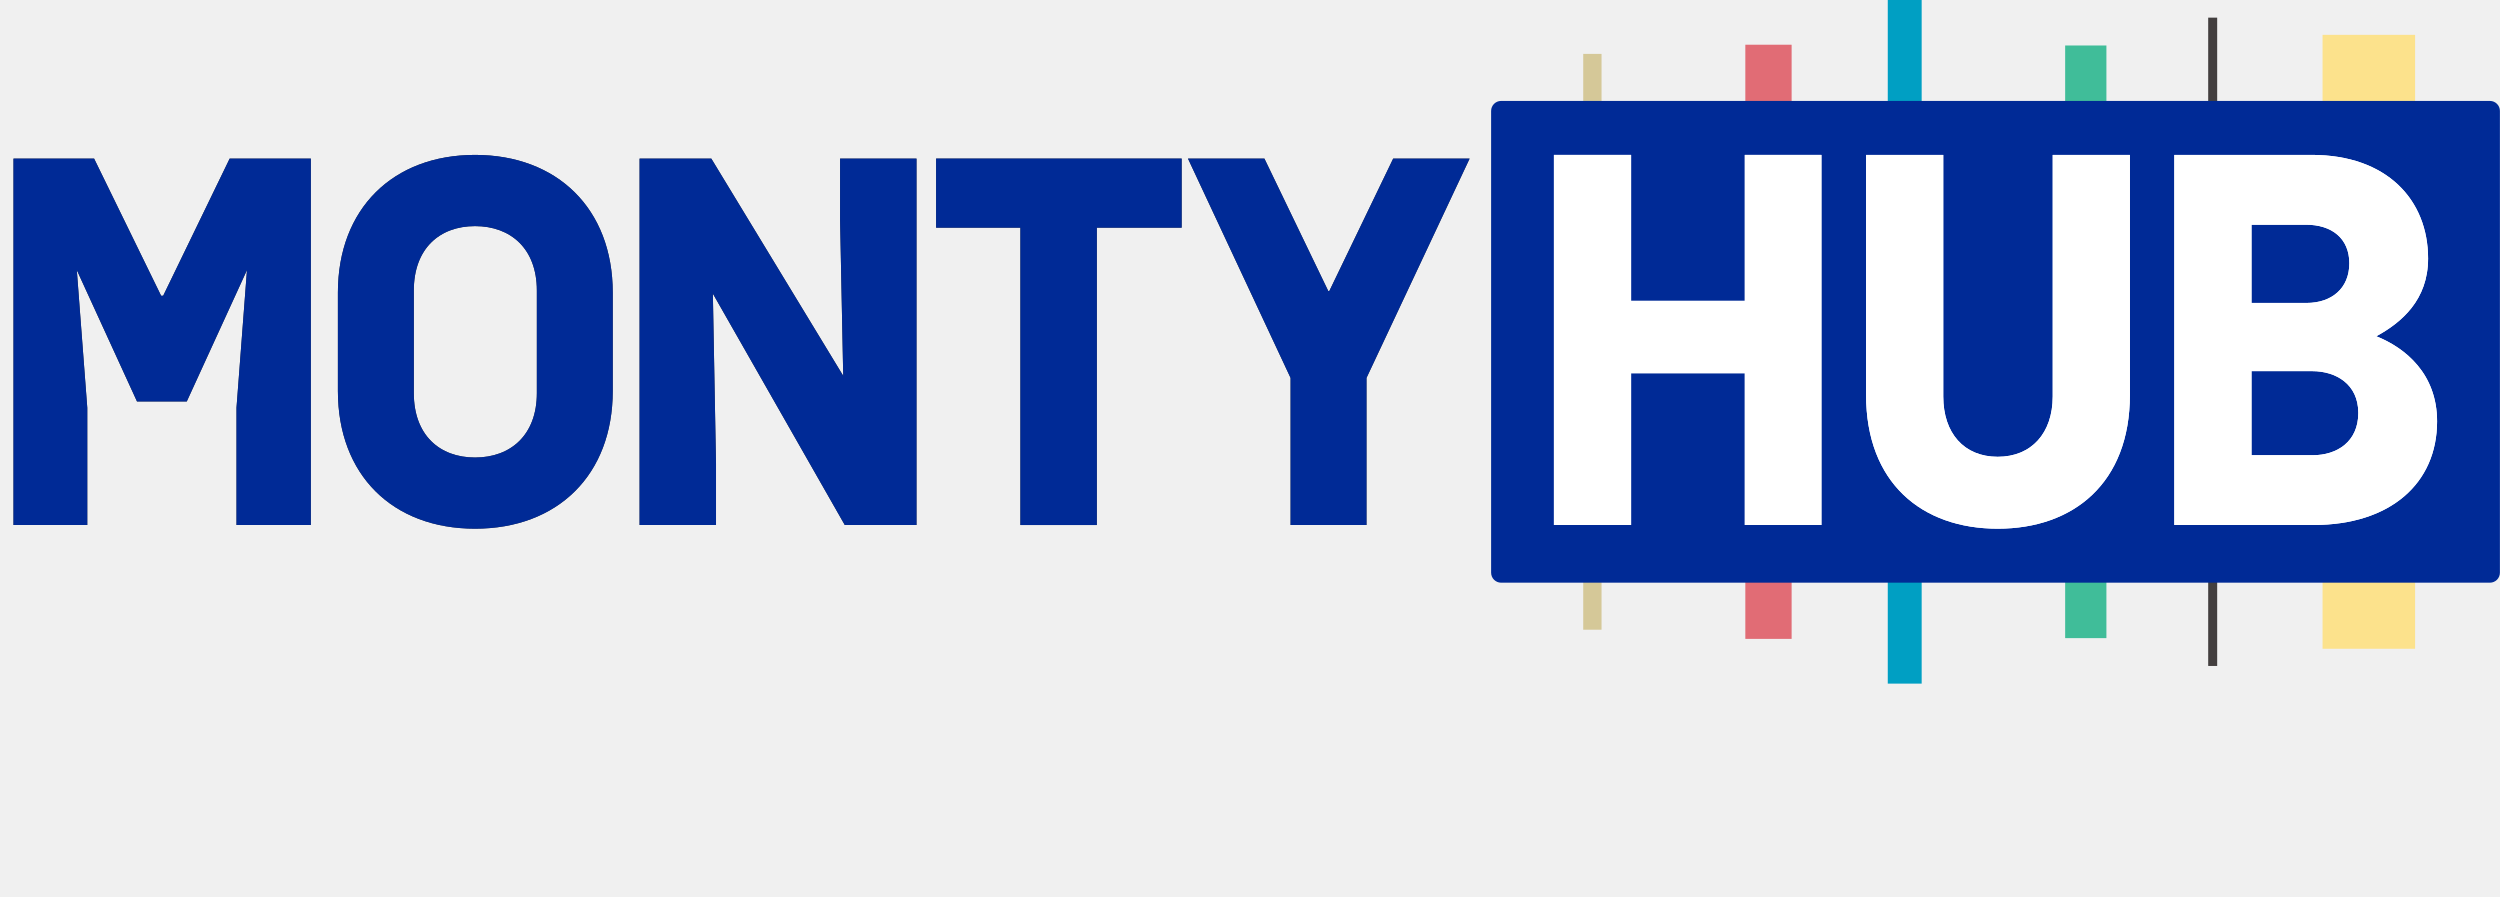
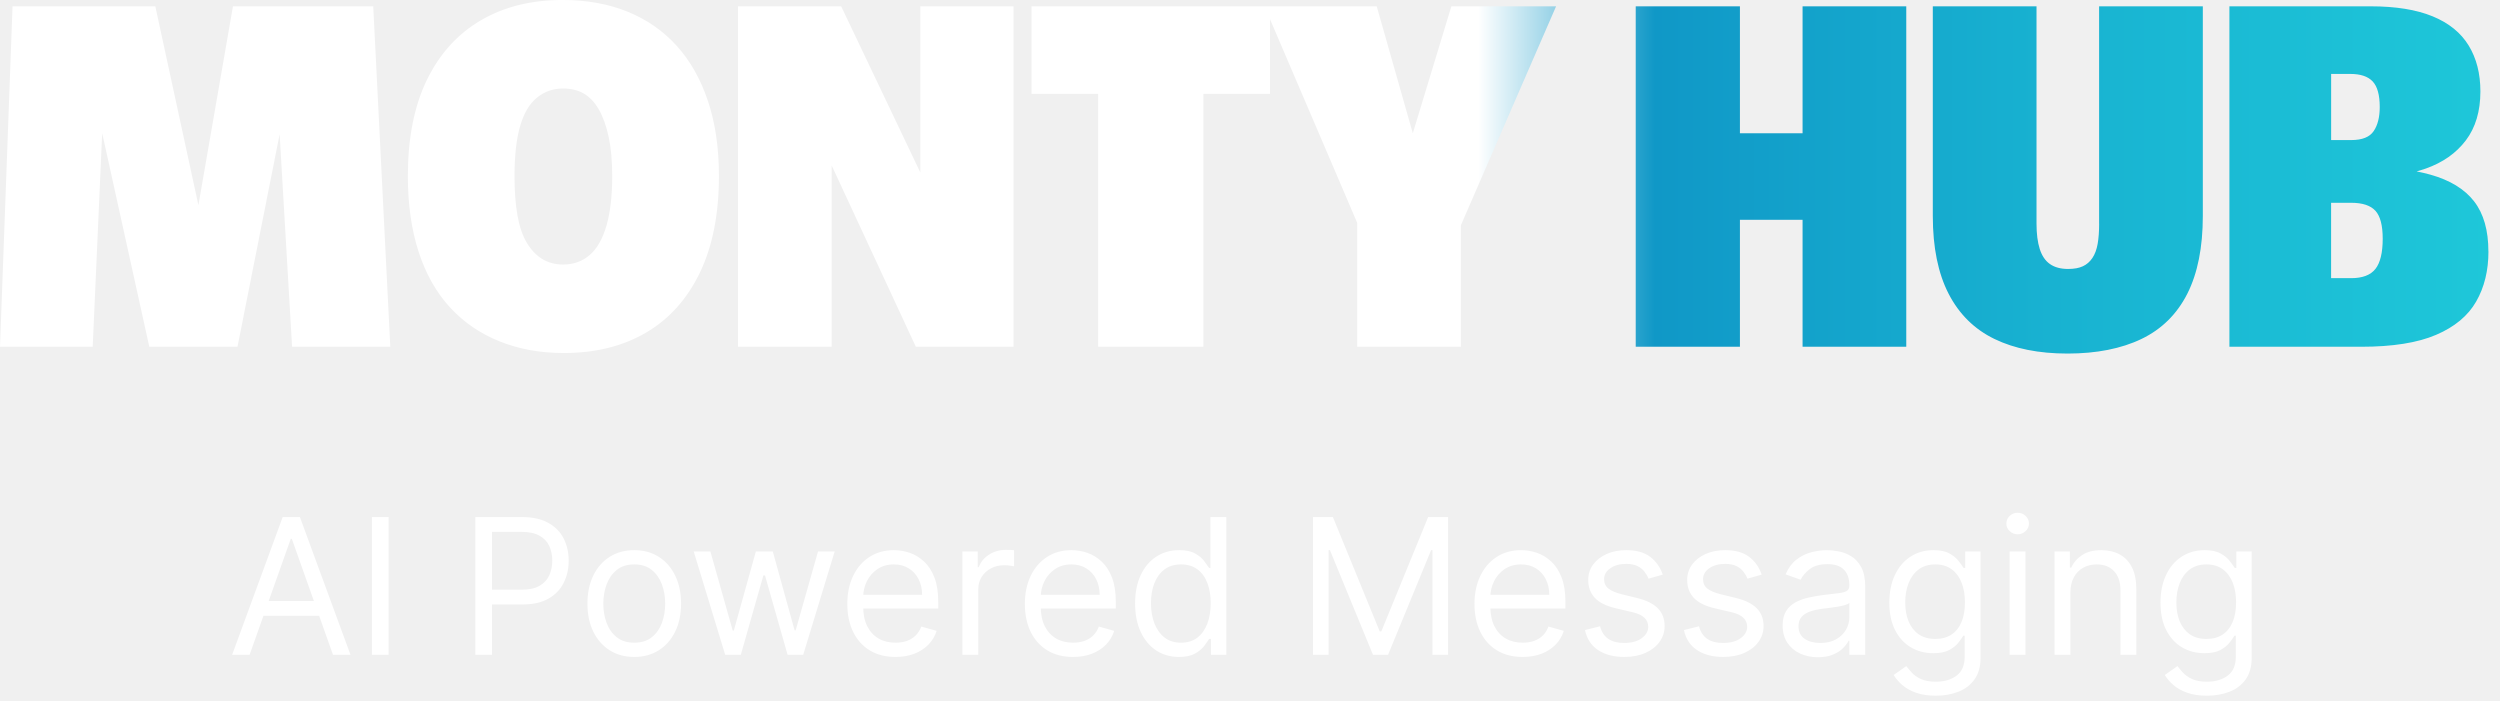
- <svg xmlns="http://www.w3.org/2000/svg" width="159" height="57" viewBox="0 0 159 57" fill="none">
-   <g clip-path="url(#clip0_108_773)">
-     <path d="M101.858 3.427H100.693V40.05H101.858V3.427Z" fill="#D5C898" />
-     <path d="M141.013 1.122H140.441V42.355H141.013V1.122Z" fill="#433F3F" />
-     <path d="M113.947 2.844H111.003V40.633H113.947V2.844Z" fill="#E16C75" />
-     <path d="M122.218 0H120.062V43.478H122.218V0Z" fill="#009FC3" />
-     <path d="M153.6 2.216H147.714V41.262H153.6V2.216Z" fill="#FCE28C" />
-     <path d="M133.968 2.893H131.344V40.585H133.968V2.893Z" fill="#40BD99" />
-     <path d="M158.358 6.419H95.471C95.12 6.419 94.835 6.704 94.835 7.055V36.423C94.835 36.775 95.12 37.059 95.471 37.059H158.358C158.709 37.059 158.994 36.775 158.994 36.423V7.055C158.994 6.704 158.709 6.419 158.358 6.419Z" fill="#002A96" />
-     <path d="M98.829 33.39V9.852H103.738V19.133H110.968V9.852H115.844V33.39H110.968V23.739H103.738V33.39H98.829Z" fill="white" />
-     <path d="M135.462 9.852V25.118C135.462 30.699 131.898 33.625 127.055 33.625C122.212 33.625 118.682 30.699 118.682 25.118V9.852H123.592V25.219C123.592 27.539 124.903 29.052 127.055 29.052C129.207 29.052 130.552 27.539 130.552 25.219V9.852H135.461H135.462Z" fill="white" />
-     <path d="M147.13 33.39H138.287V9.852H147.03C151.804 9.852 154.427 12.71 154.427 16.442C154.427 19.066 152.746 20.512 151.132 21.386C152.981 22.125 154.999 23.773 154.999 26.799C154.999 30.733 152.04 33.39 147.13 33.39ZM146.66 14.291H143.196V19.268H146.693C148.307 19.268 149.417 18.326 149.417 16.746C149.417 15.166 148.307 14.291 146.66 14.291ZM147.063 23.605H143.196V28.952H147.096C148.61 28.952 149.988 28.112 149.988 26.262C149.988 24.412 148.542 23.605 147.063 23.605Z" fill="white" />
-     <path d="M98.829 33.39V9.852H103.738V19.133H110.968V9.852H115.844V33.39H110.968V23.739H103.738V33.39H98.829Z" fill="white" />
-     <path d="M135.462 9.852V25.118C135.462 30.699 131.898 33.625 127.055 33.625C122.212 33.625 118.682 30.699 118.682 25.118V9.852H123.592V25.219C123.592 27.539 124.903 29.052 127.055 29.052C129.207 29.052 130.552 27.539 130.552 25.219V9.852H135.461H135.462Z" fill="white" />
-     <path d="M147.13 33.39H138.287V9.852H147.03C151.804 9.852 154.427 12.71 154.427 16.442C154.427 19.066 152.746 20.512 151.132 21.386C152.981 22.125 154.999 23.773 154.999 26.799C154.999 30.733 152.04 33.39 147.13 33.39ZM146.66 14.291H143.196V19.268H146.693C148.307 19.268 149.417 18.326 149.417 16.746C149.417 15.166 148.307 14.291 146.66 14.291ZM147.063 23.605H143.196V28.952H147.096C148.61 28.952 149.988 28.112 149.988 26.262C149.988 24.412 148.542 23.605 147.063 23.605Z" fill="white" />
-     <path d="M8.714 25.535L4.885 17.177L5.551 25.934V33.392H0.857V10.085H5.984L10.246 18.808H10.379L14.608 10.085H19.769V33.392H15.041V25.934L15.707 17.177L11.878 25.535H8.715H8.714Z" fill="#433F3F" />
-     <path d="M21.49 18.609C21.49 13.281 24.986 9.852 30.214 9.852C35.441 9.852 38.971 13.281 38.971 18.609V24.869C38.971 30.196 35.475 33.625 30.214 33.625C24.953 33.625 21.49 30.196 21.49 24.869V18.609ZM34.143 18.476C34.143 15.812 32.478 14.381 30.215 14.381C27.951 14.381 26.319 15.813 26.319 18.476V25.003C26.319 27.667 27.951 29.098 30.215 29.098C32.478 29.098 34.143 27.666 34.143 25.003V18.476Z" fill="#433F3F" />
-     <path d="M53.729 33.392L45.338 18.675L45.538 29.497V33.392H40.677V10.085H45.238L53.629 23.903L53.429 13.98V10.085H58.29V33.392H53.729Z" fill="#433F3F" />
-     <path d="M69.758 14.48V33.392H64.897V14.48H59.536V10.085H75.153V14.48H69.758Z" fill="#433F3F" />
-     <path d="M75.555 10.085H80.416L84.478 18.509H84.545L88.607 10.085H93.468L86.909 24.036V33.392H82.081V24.036L75.554 10.085H75.555Z" fill="#433F3F" />
-     <path d="M8.714 25.535L4.885 17.177L5.551 25.934V33.392H0.857V10.085H5.984L10.246 18.808H10.379L14.608 10.085H19.769V33.392H15.041V25.934L15.707 17.177L11.878 25.535H8.715H8.714Z" fill="#002A96" />
-     <path d="M21.49 18.609C21.49 13.281 24.986 9.852 30.214 9.852C35.441 9.852 38.971 13.281 38.971 18.609V24.869C38.971 30.196 35.475 33.625 30.214 33.625C24.953 33.625 21.49 30.196 21.49 24.869V18.609ZM34.143 18.476C34.143 15.812 32.478 14.381 30.215 14.381C27.951 14.381 26.319 15.813 26.319 18.476V25.003C26.319 27.667 27.951 29.098 30.215 29.098C32.478 29.098 34.143 27.666 34.143 25.003V18.476Z" fill="#002A96" />
-     <path d="M53.729 33.392L45.338 18.675L45.538 29.497V33.392H40.677V10.085H45.238L53.629 23.903L53.429 13.98V10.085H58.29V33.392H53.729Z" fill="#002A96" />
-     <path d="M69.758 14.48V33.392H64.897V14.48H59.536V10.085H75.153V14.48H69.758Z" fill="#002A96" />
-     <path d="M75.555 10.085H80.416L84.478 18.509H84.545L88.607 10.085H93.468L86.909 24.036V33.392H82.081V24.036L75.554 10.085H75.555Z" fill="#002A96" />
+ <svg xmlns="http://www.w3.org/2000/svg" width="132" height="37" viewBox="0 0 132 37" fill="none">
+   <path d="M13.179 34.574H12.256L14.926 27.301H15.835L18.506 34.574H17.582L15.409 28.451H15.352L13.179 34.574ZM13.52 31.733H17.241V32.514H13.52V31.733ZM20.519 27.301V34.574H19.639V27.301H20.519ZM25.098 34.574V27.301H27.555C28.125 27.301 28.592 27.404 28.954 27.61C29.319 27.814 29.588 28.089 29.764 28.437C29.939 28.785 30.026 29.174 30.026 29.602C30.026 30.031 29.939 30.42 29.764 30.77C29.591 31.121 29.323 31.4 28.961 31.608C28.599 31.814 28.135 31.917 27.569 31.917H25.808V31.136H27.541C27.931 31.136 28.245 31.069 28.482 30.934C28.718 30.799 28.89 30.616 28.997 30.387C29.105 30.155 29.16 29.893 29.16 29.602C29.16 29.311 29.105 29.05 28.997 28.821C28.89 28.591 28.717 28.411 28.478 28.281C28.239 28.148 27.922 28.082 27.526 28.082H25.978V34.574H25.098ZM33.489 34.687C32.996 34.687 32.564 34.57 32.193 34.336C31.823 34.101 31.535 33.773 31.326 33.352C31.12 32.931 31.017 32.438 31.017 31.875C31.017 31.307 31.12 30.811 31.326 30.387C31.535 29.963 31.823 29.634 32.193 29.4C32.564 29.165 32.996 29.048 33.489 29.048C33.981 29.048 34.412 29.165 34.781 29.4C35.153 29.634 35.442 29.963 35.648 30.387C35.856 30.811 35.96 31.307 35.96 31.875C35.96 32.438 35.856 32.931 35.648 33.352C35.442 33.773 35.153 34.101 34.781 34.336C34.412 34.57 33.981 34.687 33.489 34.687ZM33.489 33.934C33.863 33.934 34.171 33.839 34.412 33.647C34.654 33.455 34.832 33.203 34.948 32.89C35.064 32.578 35.122 32.239 35.122 31.875C35.122 31.51 35.064 31.171 34.948 30.856C34.832 30.541 34.654 30.286 34.412 30.092C34.171 29.898 33.863 29.801 33.489 29.801C33.115 29.801 32.807 29.898 32.566 30.092C32.324 30.286 32.145 30.541 32.029 30.856C31.913 31.171 31.855 31.51 31.855 31.875C31.855 32.239 31.913 32.578 32.029 32.89C32.145 33.203 32.324 33.455 32.566 33.647C32.807 33.839 33.115 33.934 33.489 33.934ZM38.29 34.574L36.628 29.119H37.509L38.688 33.295H38.745L39.909 29.119H40.804L41.955 33.281H42.011L43.191 29.119H44.071L42.409 34.574H41.585L40.392 30.383H40.307L39.114 34.574H38.29ZM47.281 34.687C46.755 34.687 46.302 34.571 45.92 34.339C45.542 34.105 45.249 33.778 45.043 33.359C44.84 32.938 44.738 32.448 44.738 31.889C44.738 31.33 44.84 30.838 45.043 30.412C45.249 29.983 45.536 29.649 45.903 29.41C46.272 29.169 46.703 29.048 47.195 29.048C47.479 29.048 47.76 29.095 48.037 29.19C48.314 29.285 48.566 29.439 48.793 29.652C49.021 29.863 49.202 30.142 49.337 30.49C49.472 30.838 49.539 31.266 49.539 31.775V32.13H45.334V31.406H48.687C48.687 31.098 48.625 30.824 48.502 30.582C48.381 30.341 48.209 30.15 47.984 30.011C47.761 29.871 47.498 29.801 47.195 29.801C46.861 29.801 46.573 29.884 46.329 30.049C46.087 30.213 45.901 30.426 45.771 30.689C45.641 30.951 45.576 31.233 45.576 31.534V32.017C45.576 32.429 45.647 32.778 45.789 33.064C45.934 33.349 46.133 33.565 46.389 33.714C46.645 33.861 46.942 33.934 47.281 33.934C47.501 33.934 47.7 33.904 47.877 33.842C48.057 33.778 48.212 33.684 48.342 33.558C48.472 33.43 48.573 33.272 48.644 33.082L49.454 33.309C49.369 33.584 49.225 33.826 49.024 34.034C48.823 34.24 48.574 34.401 48.278 34.517C47.983 34.63 47.65 34.687 47.281 34.687ZM50.814 34.574V29.119H51.624V29.943H51.68C51.78 29.673 51.96 29.454 52.22 29.286C52.481 29.118 52.774 29.034 53.101 29.034C53.162 29.034 53.239 29.035 53.332 29.037C53.424 29.04 53.494 29.043 53.541 29.048V29.9C53.513 29.893 53.448 29.883 53.346 29.868C53.246 29.852 53.141 29.844 53.03 29.844C52.765 29.844 52.528 29.899 52.32 30.011C52.114 30.119 51.95 30.271 51.83 30.465C51.711 30.657 51.652 30.876 51.652 31.122V34.574H50.814ZM56.656 34.687C56.13 34.687 55.677 34.571 55.295 34.339C54.917 34.105 54.624 33.778 54.418 33.359C54.215 32.938 54.113 32.448 54.113 31.889C54.113 31.33 54.215 30.838 54.418 30.412C54.624 29.983 54.911 29.649 55.278 29.41C55.647 29.169 56.078 29.048 56.57 29.048C56.854 29.048 57.135 29.095 57.412 29.19C57.689 29.285 57.941 29.439 58.168 29.652C58.396 29.863 58.577 30.142 58.712 30.49C58.847 30.838 58.914 31.266 58.914 31.775V32.13H54.709V31.406H58.062C58.062 31.098 58 30.824 57.877 30.582C57.756 30.341 57.584 30.15 57.359 30.011C57.136 29.871 56.873 29.801 56.57 29.801C56.236 29.801 55.948 29.884 55.704 30.049C55.462 30.213 55.276 30.426 55.146 30.689C55.016 30.951 54.951 31.233 54.951 31.534V32.017C54.951 32.429 55.022 32.778 55.164 33.064C55.309 33.349 55.508 33.565 55.764 33.714C56.02 33.861 56.317 33.934 56.656 33.934C56.876 33.934 57.075 33.904 57.252 33.842C57.432 33.778 57.587 33.684 57.717 33.558C57.847 33.43 57.948 33.272 58.019 33.082L58.829 33.309C58.744 33.584 58.6 33.826 58.399 34.034C58.198 34.24 57.949 34.401 57.653 34.517C57.358 34.63 57.025 34.687 56.656 34.687ZM62.249 34.687C61.794 34.687 61.393 34.572 61.045 34.343C60.697 34.111 60.425 33.784 60.228 33.363C60.032 32.939 59.933 32.438 59.933 31.861C59.933 31.288 60.032 30.791 60.228 30.369C60.425 29.948 60.698 29.622 61.048 29.393C61.399 29.163 61.803 29.048 62.263 29.048C62.618 29.048 62.898 29.107 63.104 29.226C63.313 29.342 63.471 29.474 63.58 29.623C63.691 29.77 63.778 29.891 63.84 29.986H63.91V27.301H64.749V34.574H63.939V33.736H63.84C63.778 33.835 63.69 33.961 63.577 34.112C63.463 34.261 63.301 34.395 63.09 34.513C62.88 34.629 62.599 34.687 62.249 34.687ZM62.362 33.934C62.698 33.934 62.983 33.847 63.215 33.672C63.447 33.494 63.623 33.249 63.744 32.937C63.864 32.622 63.925 32.258 63.925 31.846C63.925 31.439 63.865 31.083 63.747 30.777C63.629 30.47 63.454 30.231 63.222 30.06C62.99 29.887 62.703 29.801 62.362 29.801C62.007 29.801 61.711 29.892 61.474 30.074C61.24 30.254 61.064 30.499 60.945 30.809C60.829 31.117 60.771 31.463 60.771 31.846C60.771 32.235 60.831 32.587 60.949 32.905C61.07 33.219 61.247 33.47 61.481 33.657C61.718 33.842 62.012 33.934 62.362 33.934ZM69.326 27.301H70.377L72.849 33.338H72.934L75.406 27.301H76.457V34.574H75.633V29.048H75.562L73.289 34.574H72.494L70.221 29.048H70.15V34.574H69.326V27.301ZM80.396 34.687C79.87 34.687 79.417 34.571 79.036 34.339C78.657 34.105 78.365 33.778 78.159 33.359C77.955 32.938 77.853 32.448 77.853 31.889C77.853 31.33 77.955 30.838 78.159 30.412C78.365 29.983 78.651 29.649 79.018 29.41C79.387 29.169 79.818 29.048 80.311 29.048C80.595 29.048 80.875 29.095 81.152 29.19C81.429 29.285 81.681 29.439 81.909 29.652C82.136 29.863 82.317 30.142 82.452 30.49C82.587 30.838 82.654 31.266 82.654 31.775V32.13H78.45V31.406H81.802C81.802 31.098 81.74 30.824 81.617 30.582C81.497 30.341 81.324 30.15 81.099 30.011C80.876 29.871 80.614 29.801 80.311 29.801C79.977 29.801 79.688 29.884 79.444 30.049C79.203 30.213 79.017 30.426 78.886 30.689C78.756 30.951 78.691 31.233 78.691 31.534V32.017C78.691 32.429 78.762 32.778 78.904 33.064C79.049 33.349 79.249 33.565 79.504 33.714C79.76 33.861 80.057 33.934 80.396 33.934C80.616 33.934 80.815 33.904 80.992 33.842C81.172 33.778 81.327 33.684 81.458 33.558C81.588 33.43 81.688 33.272 81.759 33.082L82.569 33.309C82.484 33.584 82.341 33.826 82.139 34.034C81.938 34.24 81.69 34.401 81.394 34.517C81.098 34.63 80.765 34.687 80.396 34.687ZM87.793 30.341L87.04 30.554C86.993 30.428 86.923 30.306 86.83 30.188C86.74 30.067 86.617 29.968 86.461 29.89C86.305 29.812 86.105 29.773 85.861 29.773C85.527 29.773 85.249 29.849 85.026 30.003C84.806 30.155 84.696 30.348 84.696 30.582C84.696 30.791 84.772 30.955 84.924 31.076C85.075 31.197 85.312 31.297 85.634 31.378L86.443 31.576C86.931 31.695 87.294 31.876 87.534 32.12C87.773 32.361 87.892 32.673 87.892 33.054C87.892 33.366 87.802 33.646 87.622 33.892C87.445 34.138 87.196 34.332 86.877 34.474C86.557 34.616 86.185 34.687 85.761 34.687C85.205 34.687 84.745 34.567 84.38 34.325C84.016 34.084 83.785 33.731 83.688 33.267L84.483 33.068C84.559 33.361 84.702 33.582 84.913 33.728C85.126 33.875 85.404 33.949 85.747 33.949C86.138 33.949 86.448 33.866 86.678 33.7C86.91 33.532 87.026 33.331 87.026 33.096C87.026 32.907 86.96 32.748 86.827 32.62C86.694 32.49 86.491 32.393 86.216 32.329L85.307 32.116C84.808 31.998 84.441 31.814 84.206 31.566C83.974 31.315 83.858 31.001 83.858 30.625C83.858 30.317 83.945 30.045 84.117 29.808C84.293 29.571 84.531 29.386 84.831 29.25C85.134 29.116 85.478 29.048 85.861 29.048C86.401 29.048 86.825 29.166 87.132 29.403C87.442 29.64 87.663 29.953 87.793 30.341ZM93.017 30.341L92.265 30.554C92.217 30.428 92.147 30.306 92.055 30.188C91.965 30.067 91.842 29.968 91.686 29.89C91.529 29.812 91.329 29.773 91.086 29.773C90.752 29.773 90.474 29.849 90.251 30.003C90.031 30.155 89.921 30.348 89.921 30.582C89.921 30.791 89.997 30.955 90.148 31.076C90.3 31.197 90.536 31.297 90.858 31.378L91.668 31.576C92.156 31.695 92.519 31.876 92.758 32.12C92.997 32.361 93.117 32.673 93.117 33.054C93.117 33.366 93.027 33.646 92.847 33.892C92.669 34.138 92.421 34.332 92.101 34.474C91.782 34.616 91.41 34.687 90.986 34.687C90.43 34.687 89.969 34.567 89.605 34.325C89.24 34.084 89.009 33.731 88.912 33.267L89.708 33.068C89.784 33.361 89.927 33.582 90.137 33.728C90.35 33.875 90.629 33.949 90.972 33.949C91.363 33.949 91.673 33.866 91.902 33.7C92.134 33.532 92.25 33.331 92.25 33.096C92.25 32.907 92.184 32.748 92.052 32.62C91.919 32.49 91.715 32.393 91.441 32.329L90.532 32.116C90.032 31.998 89.665 31.814 89.431 31.566C89.199 31.315 89.083 31.001 89.083 30.625C89.083 30.317 89.169 30.045 89.342 29.808C89.517 29.571 89.755 29.386 90.056 29.25C90.359 29.116 90.702 29.048 91.086 29.048C91.625 29.048 92.049 29.166 92.357 29.403C92.667 29.64 92.887 29.953 93.017 30.341ZM95.984 34.702C95.638 34.702 95.324 34.636 95.042 34.506C94.761 34.374 94.537 34.183 94.371 33.934C94.206 33.684 94.123 33.38 94.123 33.025C94.123 32.713 94.184 32.46 94.307 32.265C94.43 32.069 94.595 31.915 94.801 31.804C95.007 31.692 95.234 31.61 95.483 31.555C95.734 31.498 95.986 31.453 96.239 31.42C96.571 31.378 96.839 31.346 97.045 31.324C97.254 31.301 97.405 31.262 97.5 31.207C97.597 31.153 97.645 31.058 97.645 30.923V30.895C97.645 30.544 97.549 30.272 97.358 30.078C97.168 29.884 96.881 29.787 96.495 29.787C96.095 29.787 95.781 29.874 95.554 30.049C95.326 30.225 95.167 30.412 95.074 30.611L94.279 30.326C94.421 29.995 94.61 29.737 94.847 29.552C95.086 29.365 95.347 29.235 95.628 29.162C95.912 29.086 96.192 29.048 96.466 29.048C96.642 29.048 96.843 29.069 97.07 29.112C97.3 29.152 97.521 29.236 97.734 29.364C97.95 29.492 98.128 29.685 98.27 29.943C98.412 30.201 98.484 30.547 98.484 30.98V34.574H97.645V33.835H97.603C97.546 33.953 97.451 34.08 97.319 34.215C97.186 34.35 97.01 34.465 96.79 34.559C96.569 34.654 96.301 34.702 95.984 34.702ZM96.111 33.949C96.443 33.949 96.722 33.884 96.949 33.753C97.179 33.623 97.352 33.455 97.468 33.249C97.586 33.043 97.645 32.827 97.645 32.599V31.832C97.61 31.875 97.532 31.914 97.411 31.949C97.293 31.983 97.155 32.012 96.999 32.038C96.845 32.062 96.695 32.083 96.548 32.102C96.404 32.119 96.287 32.133 96.197 32.145C95.979 32.173 95.775 32.219 95.586 32.283C95.399 32.345 95.247 32.438 95.131 32.564C95.018 32.687 94.961 32.855 94.961 33.068C94.961 33.359 95.069 33.579 95.284 33.728C95.502 33.875 95.778 33.949 96.111 33.949ZM102.215 36.733C101.81 36.733 101.462 36.681 101.171 36.577C100.88 36.475 100.637 36.34 100.443 36.172C100.251 36.006 100.098 35.828 99.985 35.639L100.652 35.17C100.728 35.27 100.824 35.383 100.94 35.511C101.056 35.641 101.215 35.754 101.416 35.849C101.619 35.946 101.886 35.994 102.215 35.994C102.655 35.994 103.019 35.888 103.305 35.675C103.592 35.462 103.735 35.128 103.735 34.673V33.565H103.664C103.602 33.665 103.515 33.788 103.401 33.934C103.29 34.079 103.129 34.208 102.918 34.322C102.71 34.433 102.428 34.488 102.073 34.488C101.632 34.488 101.237 34.384 100.887 34.176C100.539 33.968 100.263 33.665 100.059 33.267C99.858 32.869 99.757 32.386 99.757 31.818C99.757 31.259 99.856 30.773 100.052 30.358C100.249 29.942 100.522 29.62 100.873 29.393C101.223 29.163 101.628 29.048 102.087 29.048C102.442 29.048 102.724 29.107 102.932 29.226C103.143 29.342 103.304 29.474 103.415 29.623C103.529 29.77 103.616 29.891 103.678 29.986H103.763V29.119H104.573V34.73C104.573 35.199 104.466 35.58 104.253 35.873C104.042 36.169 103.758 36.386 103.401 36.523C103.046 36.663 102.65 36.733 102.215 36.733ZM102.186 33.736C102.523 33.736 102.807 33.659 103.039 33.505C103.271 33.351 103.447 33.13 103.568 32.841C103.689 32.552 103.749 32.206 103.749 31.804C103.749 31.411 103.69 31.064 103.571 30.763C103.453 30.463 103.278 30.227 103.046 30.057C102.814 29.886 102.527 29.801 102.186 29.801C101.831 29.801 101.535 29.891 101.299 30.071C101.064 30.251 100.888 30.492 100.77 30.795C100.654 31.098 100.596 31.434 100.596 31.804C100.596 32.183 100.655 32.518 100.773 32.809C100.894 33.098 101.071 33.325 101.306 33.491C101.542 33.654 101.836 33.736 102.186 33.736ZM106.107 34.574V29.119H106.945V34.574H106.107ZM106.533 28.21C106.37 28.21 106.229 28.154 106.11 28.043C105.994 27.932 105.936 27.798 105.936 27.642C105.936 27.486 105.994 27.352 106.11 27.241C106.229 27.129 106.37 27.074 106.533 27.074C106.696 27.074 106.836 27.129 106.952 27.241C107.07 27.352 107.13 27.486 107.13 27.642C107.13 27.798 107.07 27.932 106.952 28.043C106.836 28.154 106.696 28.21 106.533 28.21ZM109.318 31.292V34.574H108.48V29.119H109.29V29.971H109.361C109.488 29.694 109.683 29.472 109.943 29.304C110.203 29.133 110.54 29.048 110.952 29.048C111.321 29.048 111.644 29.124 111.921 29.275C112.198 29.424 112.413 29.652 112.567 29.957C112.721 30.26 112.798 30.644 112.798 31.108V34.574H111.96V31.165C111.96 30.736 111.849 30.402 111.626 30.163C111.404 29.922 111.098 29.801 110.71 29.801C110.443 29.801 110.203 29.859 109.993 29.975C109.784 30.091 109.62 30.26 109.499 30.483C109.378 30.705 109.318 30.975 109.318 31.292ZM116.531 36.733C116.126 36.733 115.778 36.681 115.487 36.577C115.196 36.475 114.953 36.34 114.759 36.172C114.567 36.006 114.415 35.828 114.301 35.639L114.969 35.17C115.045 35.27 115.14 35.383 115.256 35.511C115.372 35.641 115.531 35.754 115.732 35.849C115.936 35.946 116.202 35.994 116.531 35.994C116.972 35.994 117.335 35.888 117.621 35.675C117.908 35.462 118.051 35.128 118.051 34.673V33.565H117.98C117.919 33.665 117.831 33.788 117.717 33.934C117.606 34.079 117.445 34.208 117.234 34.322C117.026 34.433 116.744 34.488 116.389 34.488C115.949 34.488 115.554 34.384 115.203 34.176C114.855 33.968 114.579 33.665 114.376 33.267C114.174 32.869 114.074 32.386 114.074 31.818C114.074 31.259 114.172 30.773 114.369 30.358C114.565 29.942 114.839 29.62 115.189 29.393C115.539 29.163 115.944 29.048 116.403 29.048C116.759 29.048 117.04 29.107 117.249 29.226C117.459 29.342 117.62 29.474 117.732 29.623C117.845 29.77 117.933 29.891 117.994 29.986H118.08V29.119H118.889V34.73C118.889 35.199 118.783 35.58 118.57 35.873C118.359 36.169 118.075 36.386 117.717 36.523C117.362 36.663 116.967 36.733 116.531 36.733ZM116.503 33.736C116.839 33.736 117.123 33.659 117.355 33.505C117.587 33.351 117.763 33.13 117.884 32.841C118.005 32.552 118.065 32.206 118.065 31.804C118.065 31.411 118.006 31.064 117.888 30.763C117.769 30.463 117.594 30.227 117.362 30.057C117.13 29.886 116.844 29.801 116.503 29.801C116.148 29.801 115.852 29.891 115.615 30.071C115.381 30.251 115.204 30.492 115.086 30.795C114.97 31.098 114.912 31.434 114.912 31.804C114.912 32.183 114.971 32.518 115.089 32.809C115.21 33.098 115.388 33.325 115.622 33.491C115.859 33.654 116.152 33.736 116.503 33.736Z" fill="white" />
+   <g clip-path="url(#clip0_419_15051)">
+     <path d="M19.707 0.334L20.607 18.309H15.422L14.765 7.088L12.54 18.309H7.883L5.395 7.03L4.895 18.309H0L0.662 0.334H8.201L10.476 10.834L12.3 0.334H19.707ZM37.378 5.328C37.766 6.483 37.96 7.805 37.96 9.295C37.96 11.298 37.625 12.997 36.955 14.392C36.285 15.787 35.337 16.843 34.112 17.562C32.885 18.281 31.435 18.64 29.761 18.64C28.526 18.64 27.397 18.434 26.375 18.023C25.351 17.613 24.478 17.013 23.756 16.227C23.033 15.439 22.483 14.464 22.104 13.299C21.725 12.134 21.535 10.8 21.535 9.293C21.535 7.291 21.869 5.601 22.539 4.222C23.209 2.844 24.157 1.795 25.383 1.076C26.608 0.357 28.05 -0.001 29.707 -0.001C30.976 -0.001 32.118 0.205 33.132 0.615C34.146 1.026 35.01 1.626 35.724 2.412C36.438 3.2 36.99 4.17 37.376 5.326L37.378 5.328ZM32.325 9.295C32.325 8.507 32.264 7.823 32.14 7.24C32.016 6.659 31.844 6.175 31.624 5.79C31.404 5.405 31.138 5.123 30.83 4.943C30.522 4.763 30.155 4.673 29.732 4.673C29.204 4.673 28.74 4.836 28.344 5.161C27.947 5.486 27.652 5.992 27.457 6.675C27.263 7.361 27.166 8.234 27.166 9.295C27.166 10.099 27.219 10.797 27.325 11.388C27.43 11.979 27.598 12.462 27.828 12.838C28.058 13.215 28.331 13.497 28.647 13.685C28.965 13.874 29.326 13.967 29.732 13.967C30.278 13.967 30.747 13.801 31.135 13.467C31.523 13.133 31.817 12.615 32.022 11.913C32.225 11.211 32.325 10.338 32.325 9.293V9.295ZM48.593 9.107L44.414 0.334H38.965V18.309H43.912V8.736L48.356 18.309H53.514V0.334H48.593V9.107ZM76.632 0.334L74.596 7.036L72.691 0.334H54.465V4.957H57.983V18.309H63.539V4.957H67.057V1.014L71.66 11.765V18.309H77.135V11.893L82.161 0.334H76.632ZM95.176 7.036H91.868V0.334H86.366V18.309H91.868V11.607H95.176V18.309H100.651V0.334H95.176V7.036ZM110.835 11.812C110.835 12.223 110.808 12.578 110.756 12.878C110.703 13.177 110.61 13.426 110.478 13.623C110.346 13.819 110.178 13.966 109.975 14.059C109.772 14.154 109.513 14.201 109.195 14.201C108.806 14.201 108.489 14.116 108.242 13.945C107.995 13.774 107.814 13.508 107.699 13.149C107.585 12.791 107.528 12.345 107.528 11.814V0.334H102.052V11.402C102.052 13.062 102.331 14.431 102.886 15.509C103.441 16.587 104.248 17.384 105.306 17.897C106.364 18.41 107.651 18.668 109.168 18.668C110.686 18.668 112.003 18.411 113.07 17.897C114.136 17.384 114.943 16.587 115.49 15.509C116.035 14.43 116.309 13.061 116.309 11.402V0.334H110.833V11.812H110.835ZM131.39 13.276C131.39 14.287 131.174 15.167 130.742 15.921C130.31 16.675 129.605 17.262 128.625 17.68C127.647 18.1 126.328 18.309 124.67 18.309H117.713V0.334H125.174C126.496 0.334 127.584 0.51 128.44 0.861C129.295 1.212 129.931 1.725 130.344 2.401C130.758 3.078 130.965 3.887 130.965 4.828C130.965 5.873 130.709 6.733 130.198 7.41C129.687 8.086 128.981 8.582 128.081 8.9C127.924 8.954 127.762 9.003 127.597 9.049C127.852 9.101 128.092 9.158 128.319 9.22C129.36 9.512 130.13 9.982 130.633 10.632C131.137 11.282 131.387 12.165 131.387 13.277L131.39 13.276ZM124.089 3.903H123.084V7.396H124.142C124.724 7.396 125.12 7.237 125.332 6.921C125.545 6.605 125.65 6.181 125.65 5.65C125.65 5.016 125.526 4.567 125.279 4.302C125.032 4.036 124.636 3.903 124.089 3.903ZM125.807 12.607C125.807 11.905 125.68 11.414 125.424 11.131C125.167 10.849 124.74 10.707 124.14 10.707H123.082V14.687H124.14C124.74 14.687 125.167 14.525 125.424 14.198C125.678 13.873 125.807 13.342 125.807 12.606V12.607Z" fill="url(#paint0_linear_419_15051)" />
  </g>
  <defs>
-     <clipPath id="clip0_108_773">
-       <rect width="158.144" height="57" fill="white" transform="translate(0.860001)" />
+     <linearGradient id="paint0_linear_419_15051" x1="0" y1="8.96" x2="131.39" y2="8.96" gradientUnits="userSpaceOnUse">
+       <stop offset="0.594" stop-color="white" />
+       <stop offset="0.665" stop-color="#1098C7" />
+       <stop offset="0.824" stop-color="#18B2D1" />
+       <stop offset="1" stop-color="#1EC7D9" />
+     </linearGradient>
+     <clipPath id="clip0_419_15051">
+       <rect width="131.39" height="18.667" fill="white" />
    </clipPath>
  </defs>
</svg>
